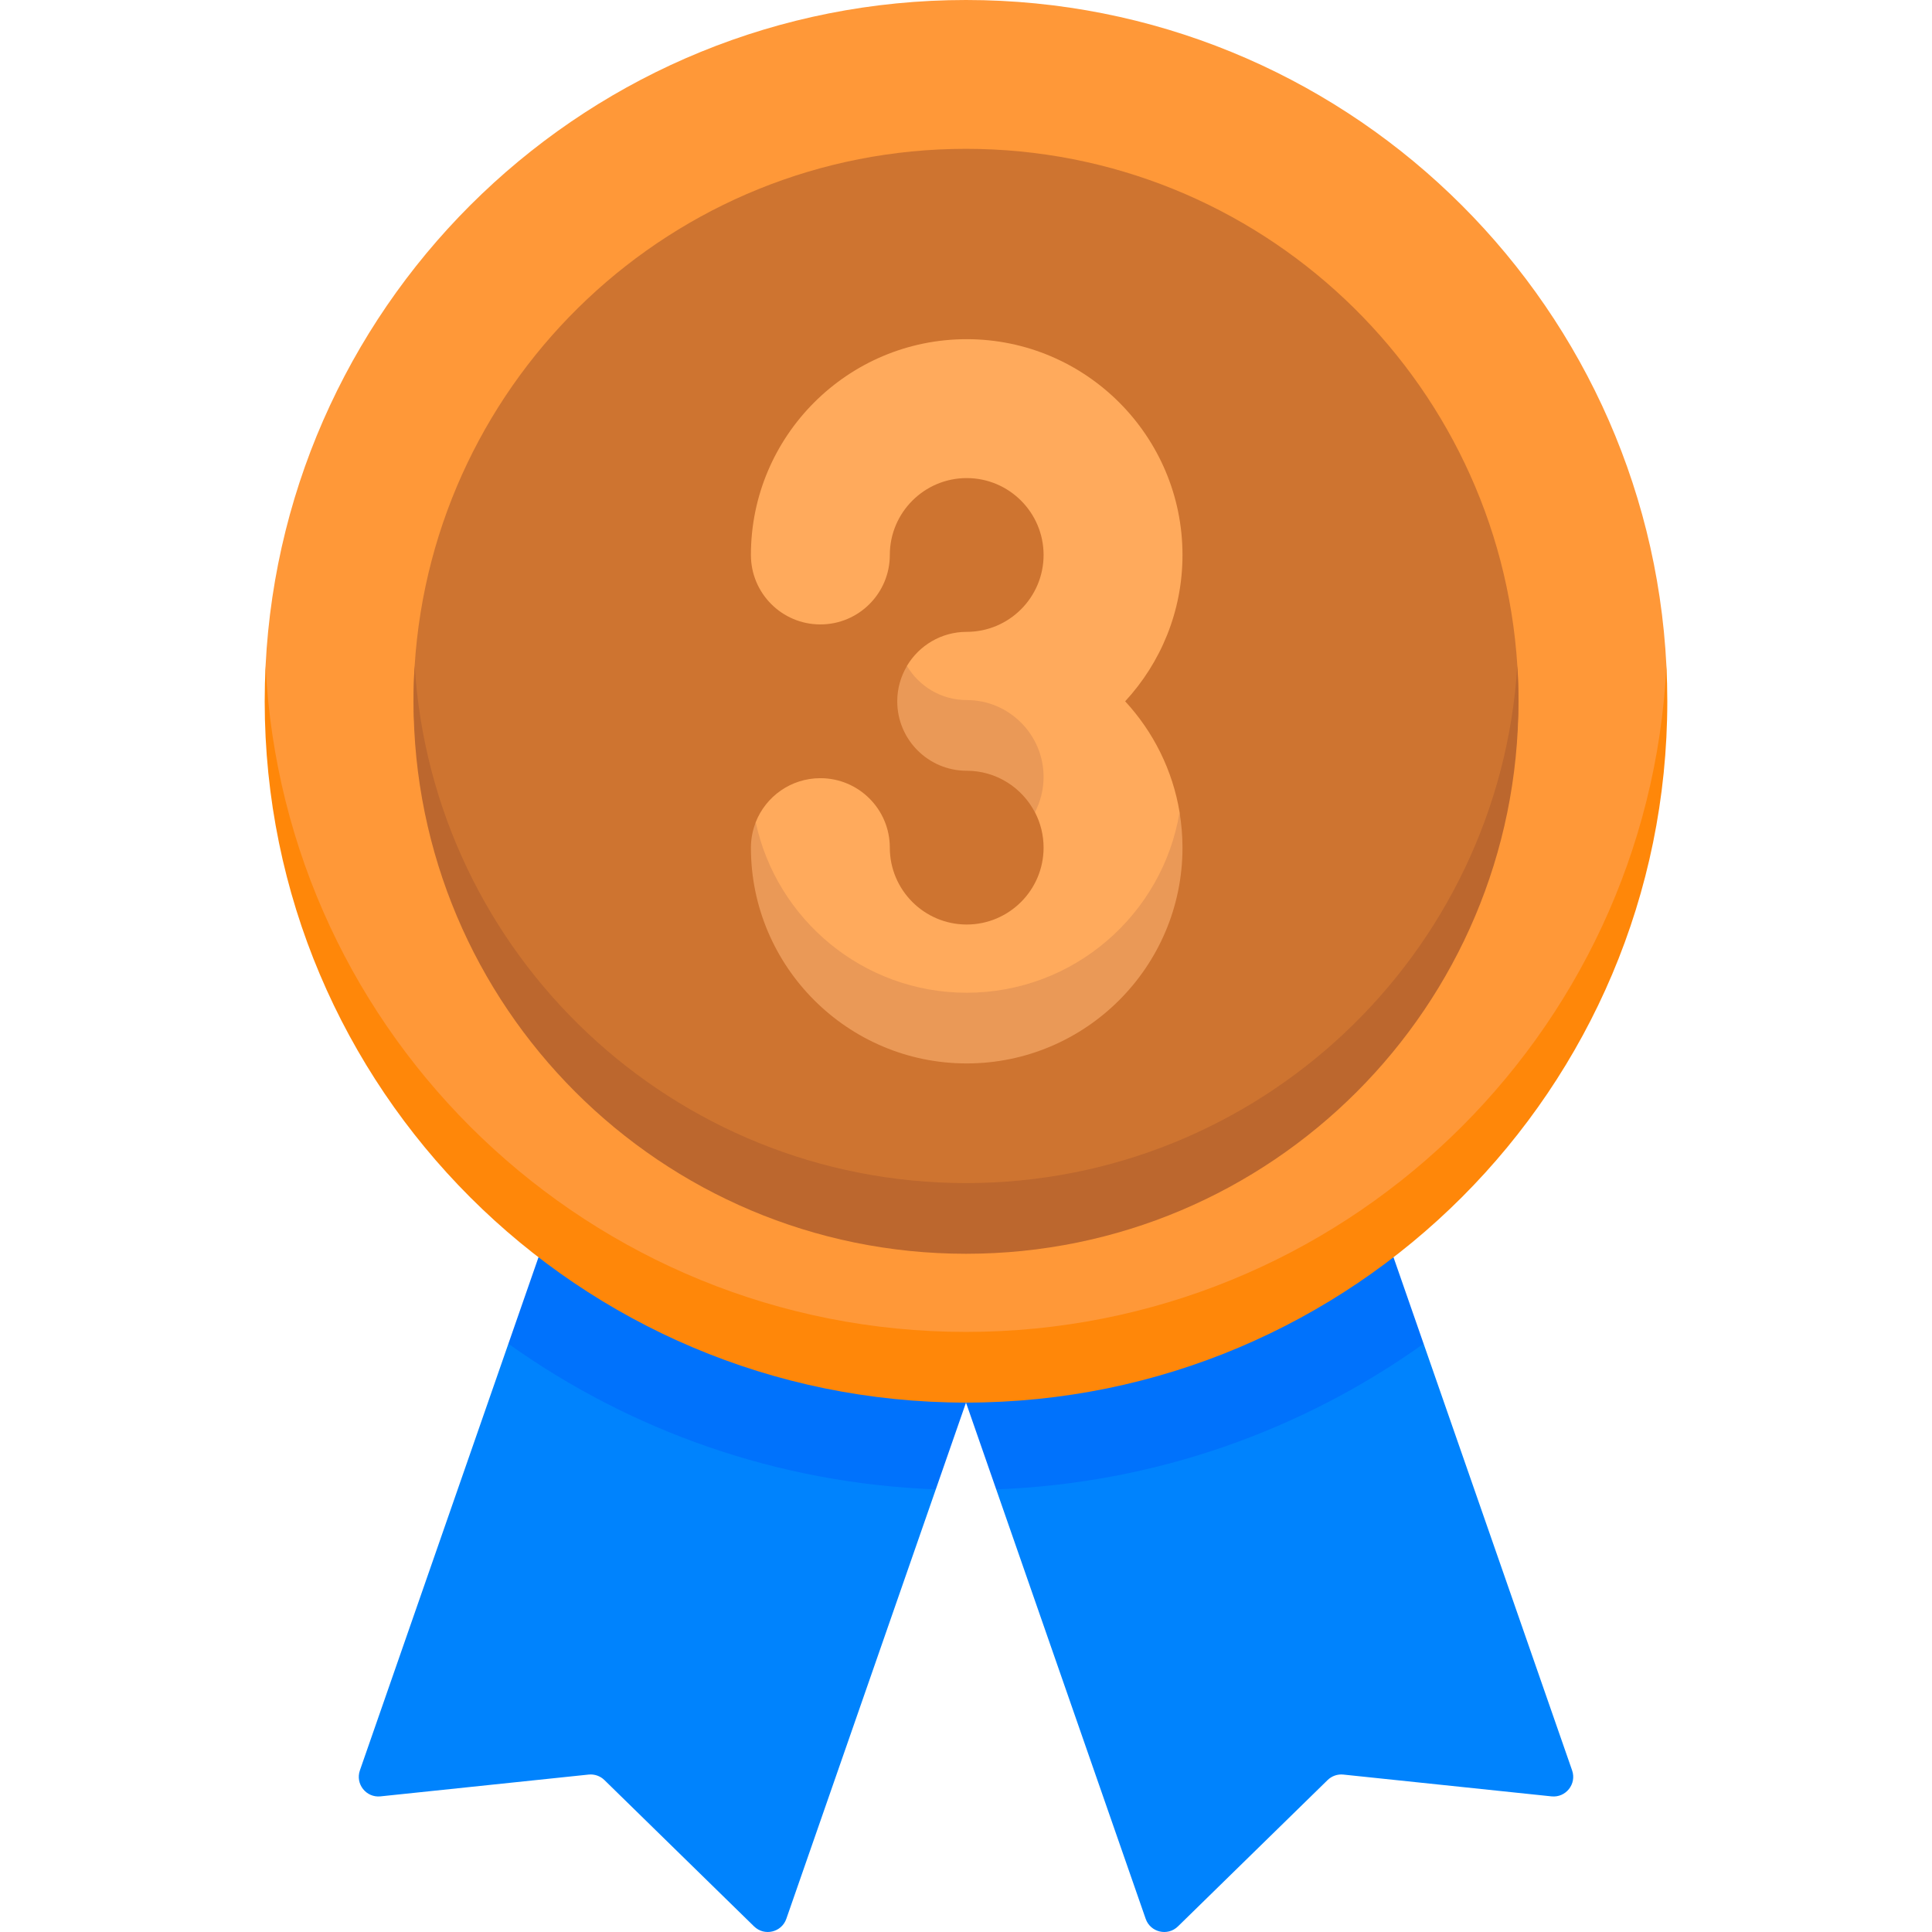
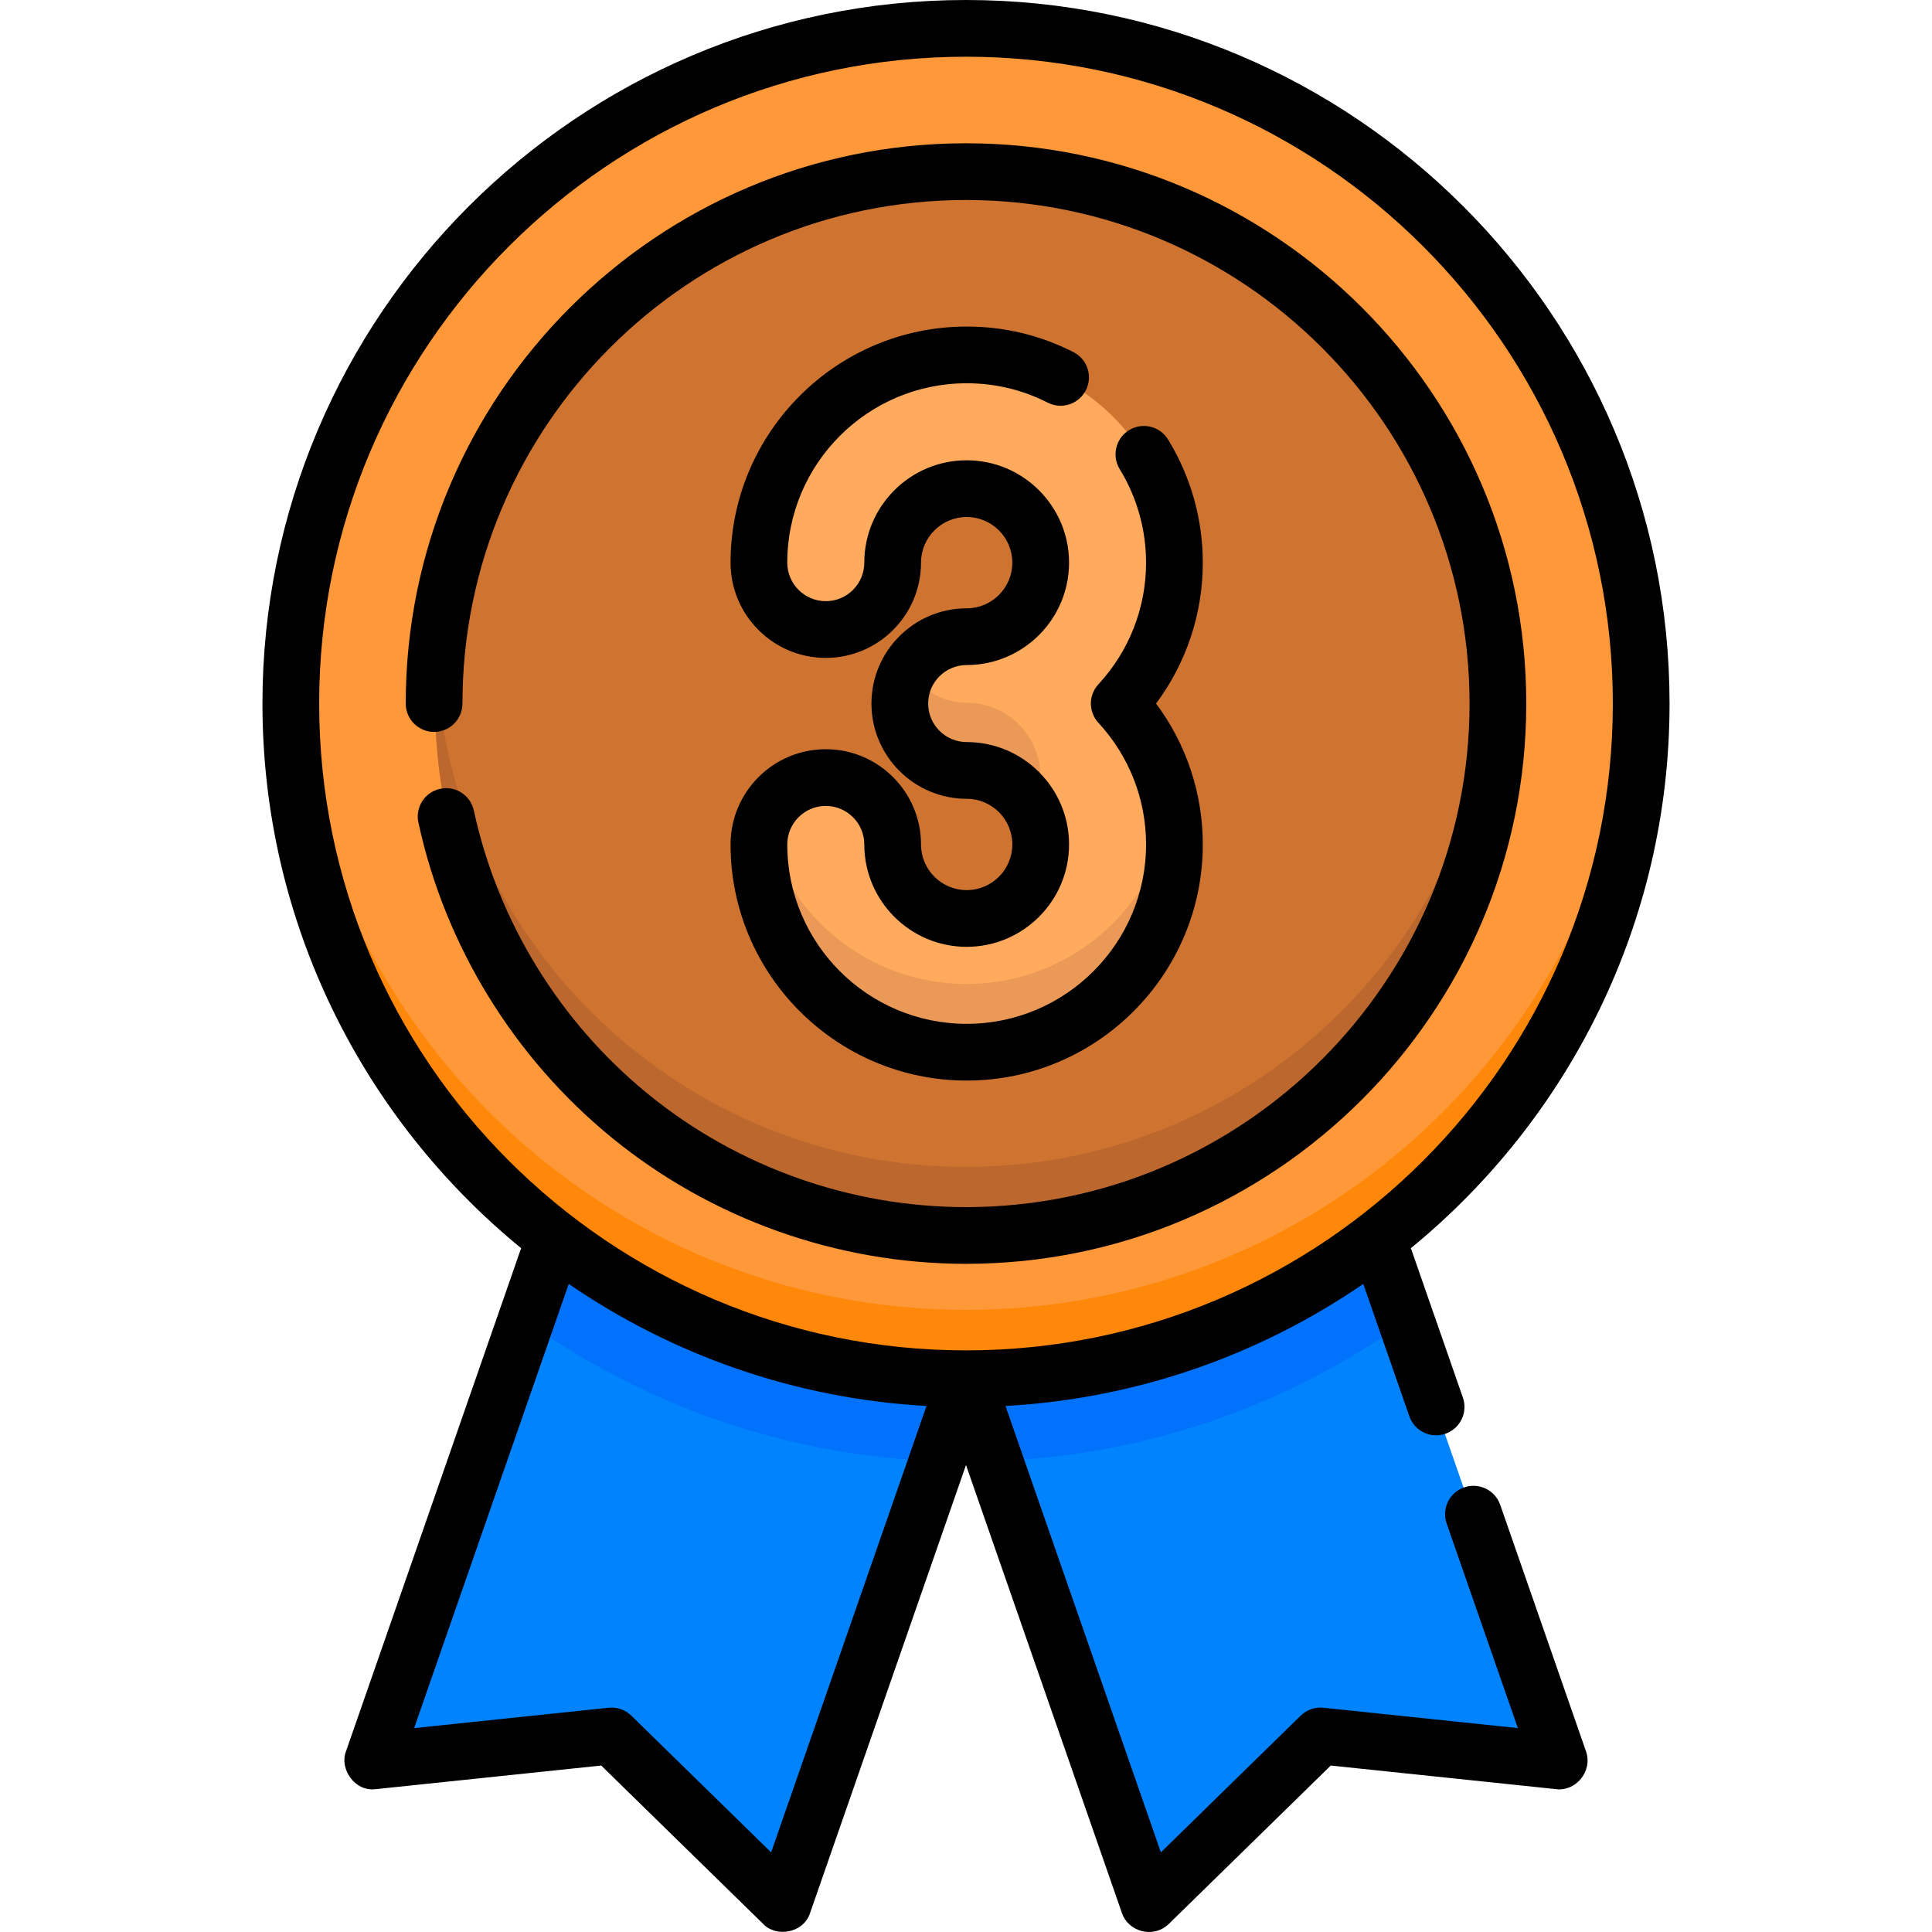
<svg xmlns="http://www.w3.org/2000/svg" id="Capa_1" enable-background="new 0 0 512 512" height="512" viewBox="0 0 512 512" width="512">
  <g>
    <g>
-       <path d="m233.973 381.813-76.746-25.582-22.498-.126-39.353 113.065c-1.254 3.601 1.664 7.284 5.457 6.886l55.163-5.776c1.541-.161 3.073.372 4.181 1.455l39.655 38.779c2.726 2.666 7.3 1.591 8.553-2.01l39.611-113.805z" fill="#0083fd" />
-       <path d="m247.996 394.699 8.004-22.995-113.29-38.526-7.98 22.927c32.17 22.955 71.122 37.007 113.266 38.594z" fill="#0072fc" />
-       <path d="m278.027 381.813 76.746-25.582 22.498-.126 39.354 113.066c1.254 3.601-1.664 7.284-5.457 6.886l-55.163-5.776c-1.541-.161-3.073.372-4.18 1.455l-39.655 38.779c-2.726 2.666-7.3 1.591-8.553-2.01l-39.611-113.805z" fill="#0083fd" />
-       <path d="m264.004 394.699-8.004-22.995 113.29-38.526 7.98 22.927c-32.17 22.955-71.122 37.007-113.266 38.594z" fill="#0072fc" />
-       <path d="m256 356.105c-185.62 0-185.774-176.517-185.62-179.62 4.879-98.291 86.118-176.485 185.62-176.485s180.741 78.194 185.62 176.485c.154 3.103 0 179.62-185.62 179.62z" fill="#ff9838" />
-       <path d="m256 352.969c-99.502 0-180.738-78.194-185.618-176.484-.154 3.103-.234 6.226-.234 9.367 0 102.643 83.209 185.852 185.852 185.852s185.852-83.209 185.852-185.852c0-3.141-.08-6.264-.234-9.367-4.88 98.29-86.116 176.484-185.618 176.484z" fill="#ff8709" />
-       <path d="m402.412 185.852c0 62.694-65.551 137.412-146.412 137.412s-146.412-78.829-146.412-137.412c0-3.147.099-6.27.295-9.368 4.83-76.496 68.403-137.044 146.117-137.044s141.287 60.548 146.117 137.044c.196 3.098.295 6.221.295 9.368z" fill="#ce7430" />
-       <path d="m256 313.529c-77.713 0-141.274-60.55-146.105-137.044-.196 3.098-.307 6.219-.307 9.367 0 80.861 65.551 146.412 146.412 146.412s146.412-65.551 146.412-146.412c0-3.148-.111-6.269-.307-9.367-4.831 76.494-68.392 137.044-146.105 137.044z" fill="#bc672e" />
-       <path d="m256.185 272.82c-31.533 0-51.597-21.737-55.459-47.527-.351-2.346-.462-7.381-.462-7.381 2.685-6.841 9.347-11.685 17.14-11.685 10.165 0 18.406 8.24 18.406 18.406 0 11.235 9.14 20.375 20.375 20.375s20.376-9.14 20.376-20.375c0-3.378-.826-6.566-2.287-9.374 0 0-1.382-17.356-17.103-17.356-15.77 0-16.826-21.428-16.826-21.428 3.207-5.405 9.101-9.028 15.841-9.028 11.235 0 20.376-9.14 20.376-20.375s-9.141-20.375-20.376-20.375-20.375 9.14-20.375 20.375c0 10.166-8.241 18.406-18.406 18.406s-18.406-8.24-18.406-18.406c0-31.532 25.654-57.186 57.186-57.186 31.533 0 57.187 25.654 57.187 57.186 0 14.952-5.766 28.58-15.194 38.781 7.418 8.026 12.569 18.174 14.429 29.419 0 0 .057 6.172-.478 9.315-4.563 26.822-24.411 48.233-55.944 48.233z" fill="#ffaa5c" />
+       <ellipse cx="256" cy="186.564" fill="#ff9838" rx="178.564" ry="178.564" transform="matrix(.707 -.707 .707 .707 -56.94 235.663)" />
+       <path d="m256 347.128c-95.6 0-173.651-75.128-178.339-169.564-.148 2.981-.225 5.982-.225 9 0 98.618 79.946 178.564 178.564 178.564s178.564-79.946 178.564-178.564c0-3.018-.077-6.019-.225-9-4.688 94.436-82.739 169.564-178.339 169.564z" fill="#ff8709" />
+       <path d="m256 365.128 48.336 138.872 45.41-44.406 63.168 6.614-48.066-138.096c-30.133 23.206-67.875 37.016-108.848 37.016z" fill="#0083fd" />
+       <path d="m256 365.128c-40.973 0-78.715-13.81-108.848-37.015l-48.066 138.095 63.168-6.614 45.41 44.406z" fill="#0083fd" />
+       <ellipse cx="256" cy="186.564" fill="#ce7430" rx="140.67" ry="140.67" transform="matrix(.707 -.707 .707 .707 -56.94 235.663)" />
+       <path d="m256 309.234c-74.666 0-135.734-58.175-140.376-131.67-.188 2.977-.295 5.976-.295 9 0 77.69 62.98 140.67 140.67 140.67s140.67-62.98 140.67-140.67c0-3.024-.107-6.023-.295-9-4.64 73.495-65.708 131.67-140.374 131.67z" fill="#bc672e" />
+       <path d="m372.515 350.14-7.667-22.028c-30.132 23.206-67.875 37.015-108.848 37.015l7.69 22.094c40.491-1.525 77.916-15.026 108.825-37.081z" fill="#0072fc" />
+       <path d="m248.31 387.221 7.69-22.094c-40.973 0-78.715-13.81-108.848-37.015l-7.667 22.028c30.909 22.055 68.334 35.556 108.825 37.081z" fill="#0072fc" />
+       <path d="m256.178 278.768c-30.296 0-54.944-24.648-54.944-54.944 0-9.767 7.918-17.684 17.684-17.684s17.684 7.917 17.684 17.684c0 10.795 8.781 19.576 19.576 19.576s19.577-8.782 19.577-19.576-8.782-19.577-19.577-19.577c-9.766 0-17.684-7.917-17.684-17.684s7.917-17.684 17.684-17.684c10.795 0 19.577-8.782 19.577-19.576 0-10.795-8.782-19.576-19.577-19.576s-19.576 8.781-19.576 19.576c0 9.767-7.918 17.684-17.684 17.684s-17.684-7.917-17.684-17.684c0-30.296 24.648-54.944 54.944-54.944 30.297 0 54.944 24.648 54.944 54.944 0 14.366-5.54 27.459-14.599 37.26 9.059 9.8 14.599 22.895 14.599 37.261 0 30.296-24.648 54.944-54.944 54.944z" fill="#ffaa5c" />
      <g fill="#ea9957">
-         <path d="m256.185 185.523c-6.74 0-12.617-3.634-15.823-9.038-1.63 2.746-2.582 5.942-2.582 9.367 0 10.166 8.24 18.406 18.406 18.406 7.857 0 14.677 4.478 18.075 11.009 1.461-2.808 2.301-5.989 2.301-9.367-.001-11.237-9.142-20.377-20.377-20.377z" />
-         <path d="m256.185 263.085c-27.409 0-50.367-19.387-55.905-45.166-.817 2.082-1.282 4.342-1.282 6.715 0 31.533 25.654 57.187 57.187 57.187s57.187-25.654 57.187-57.187c0-3.189-.277-6.312-.781-9.36-4.488 27.086-28.066 47.811-56.406 47.811z" />
+         <path d="m256.178 186.247c-6.475 0-12.122-3.491-15.203-8.684-1.566 2.639-2.481 5.709-2.481 9 0 9.767 7.917 17.684 17.684 17.684 7.549 0 14.101 4.302 17.366 10.577 1.404-2.698 2.21-5.754 2.21-9 0-10.794-8.782-19.577-19.576-19.577z" />
+         <path d="m256.178 260.768c-26.335 0-48.392-18.627-53.712-43.395-.785 2.001-1.232 4.172-1.232 6.451 0 30.296 24.648 54.944 54.944 54.944 30.297 0 54.945-24.648 54.945-54.944 0-3.064-.267-6.064-.751-8.993-4.312 26.025-26.966 45.937-54.194 45.937z" />
      </g>
+     </g>
+     <g>
+       <path d="m256.178 235.888c-6.673 0-12.101-5.428-12.101-12.101 0-13.915-11.32-25.236-25.236-25.236s-25.237 11.32-25.237 25.236c0 34.503 28.071 62.574 62.574 62.574s62.574-28.071 62.574-62.574c0-13.546-4.358-26.579-12.384-37.338 8.026-10.757 12.384-23.789 12.384-37.337 0-11.541-3.182-22.828-9.204-32.641-2.172-3.539-6.801-4.646-10.337-2.475-3.538 2.172-4.645 6.799-2.475 10.337 4.569 7.445 6.984 16.014 6.984 24.779 0 11.975-4.486 23.422-12.632 32.236-2.662 2.88-2.662 7.323 0 10.203 8.147 8.813 12.632 20.262 12.632 32.236 0 26.215-21.327 47.543-47.542 47.543s-47.543-21.327-47.543-47.543c0-5.627 4.578-10.205 10.206-10.205 5.627 0 10.205 4.578 10.205 10.205 0 14.961 12.172 27.132 27.132 27.132s27.132-12.172 27.132-27.132-12.172-27.132-27.132-27.132c-5.627 0-10.205-4.578-10.205-10.206 0-5.627 4.578-10.205 10.205-10.205 14.961 0 27.132-12.172 27.132-27.132s-12.172-27.132-27.132-27.132-27.132 12.172-27.132 27.132c0 5.627-4.578 10.205-10.205 10.205-5.628 0-10.206-4.578-10.206-10.205 0-26.215 21.327-47.542 47.543-47.542 7.558 0 14.784 1.728 21.479 5.136 3.7 1.884 8.225.412 10.107-3.288 1.883-3.699.411-8.224-3.288-10.107-8.827-4.494-18.348-6.772-28.298-6.772-34.503 0-62.574 28.071-62.574 62.574 0 13.916 11.321 25.236 25.237 25.236 13.915 0 25.236-11.32 25.236-25.236 0-6.673 5.428-12.101 12.101-12.101s12.101 5.428 12.101 12.101-5.428 12.101-12.101 12.101c-13.916 0-25.236 11.32-25.236 25.236s11.32 25.237 25.236 25.237c6.673 0 12.101 5.428 12.101 12.101s-5.428 12.1-12.101 12.1z" />
+       <path d="m404.477 186.45c0-81.871-66.606-148.478-148.477-148.478s-148.477 66.606-148.477 148.478c0 4.151 3.364 7.516 7.516 7.516 4.151 0 7.516-3.364 7.516-7.516 0-73.583 59.864-133.447 133.446-133.447s133.446 59.864 133.446 133.447c0 73.582-59.864 133.446-133.446 133.446-30.67 0-60.619-10.661-84.329-30.017-23.387-19.093-39.759-45.757-46.1-75.081-.878-4.056-4.87-6.632-8.935-5.758-4.057.878-6.635 4.878-5.758 8.934 7.059 32.64 25.273 62.31 51.287 83.548 26.387 21.542 59.711 33.405 93.835 33.405 81.869-.001 148.476-66.607 148.476-148.477z" />
+       <path d="m397.573 398.8c-1.363-3.919-5.642-5.994-9.569-4.627-3.919 1.364-5.991 5.648-4.627 9.569l18.873 54.223-51.527-5.396c-2.216-.232-4.437.536-6.038 2.101l-37.041 36.223-41.174-118.295c35.041-1.949 67.527-13.62 94.807-32.352l12.21 35.08c1.079 3.102 3.988 5.047 7.098 5.047.819 0 1.653-.135 2.471-.42 3.919-1.364 5.991-5.648 4.627-9.569l-13.785-39.606c41.814-34.22 68.552-86.209 68.552-144.33-.001-102.807-83.642-186.448-186.45-186.448s-186.449 83.641-186.449 186.45c0 58.121 26.737 110.11 68.552 144.33l-46.44 133.423c-1.702 4.412 2.2 10.651 7.881 9.945l59.787-6.261 42.978 42.029c3.298 3.479 10.533 2.526 12.353-2.902l41.338-118.768 41.338 118.768c1.587 4.728 8.112 6.893 12.353 2.902l42.978-42.029 59.787 6.261c4.965.631 9.663-4.542 7.881-9.945zm-312.991-212.35c0-94.52 76.897-171.419 171.418-171.419s171.418 76.898 171.418 171.419-76.897 171.417-171.418 171.417-171.418-76.897-171.418-171.417zm119.774 304.444-37.041-36.223c-1.599-1.563-3.804-2.335-6.038-2.101l-51.527 5.396 40.974-117.719c27.28 18.732 59.766 30.403 94.807 32.352z" />
    </g>
  </g>
</svg>
